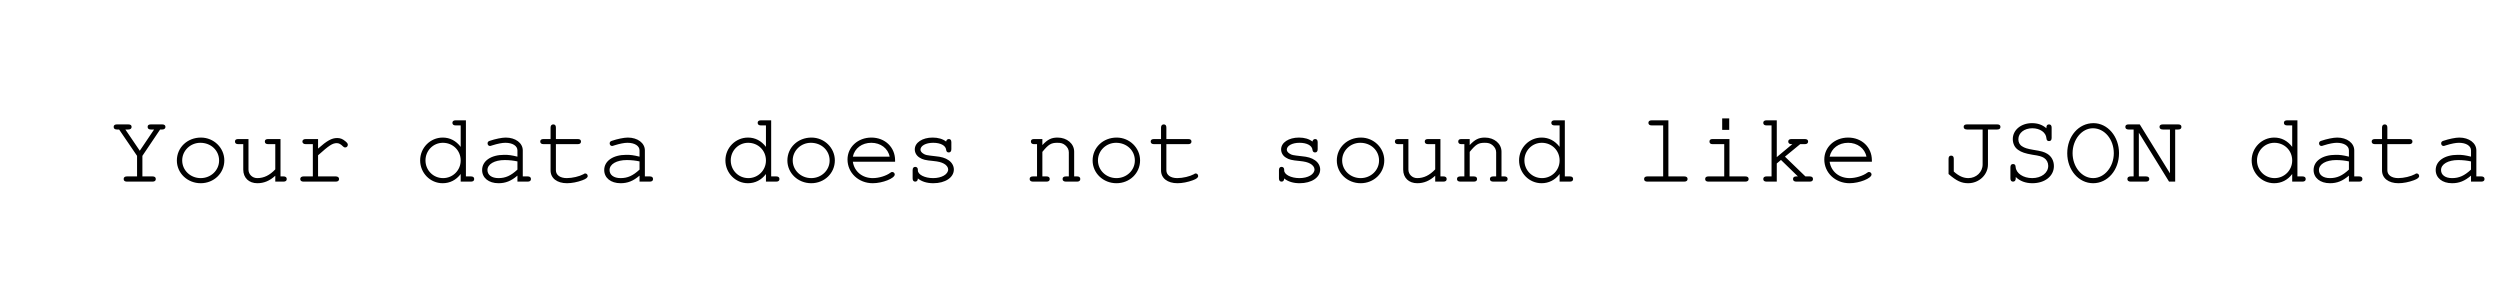
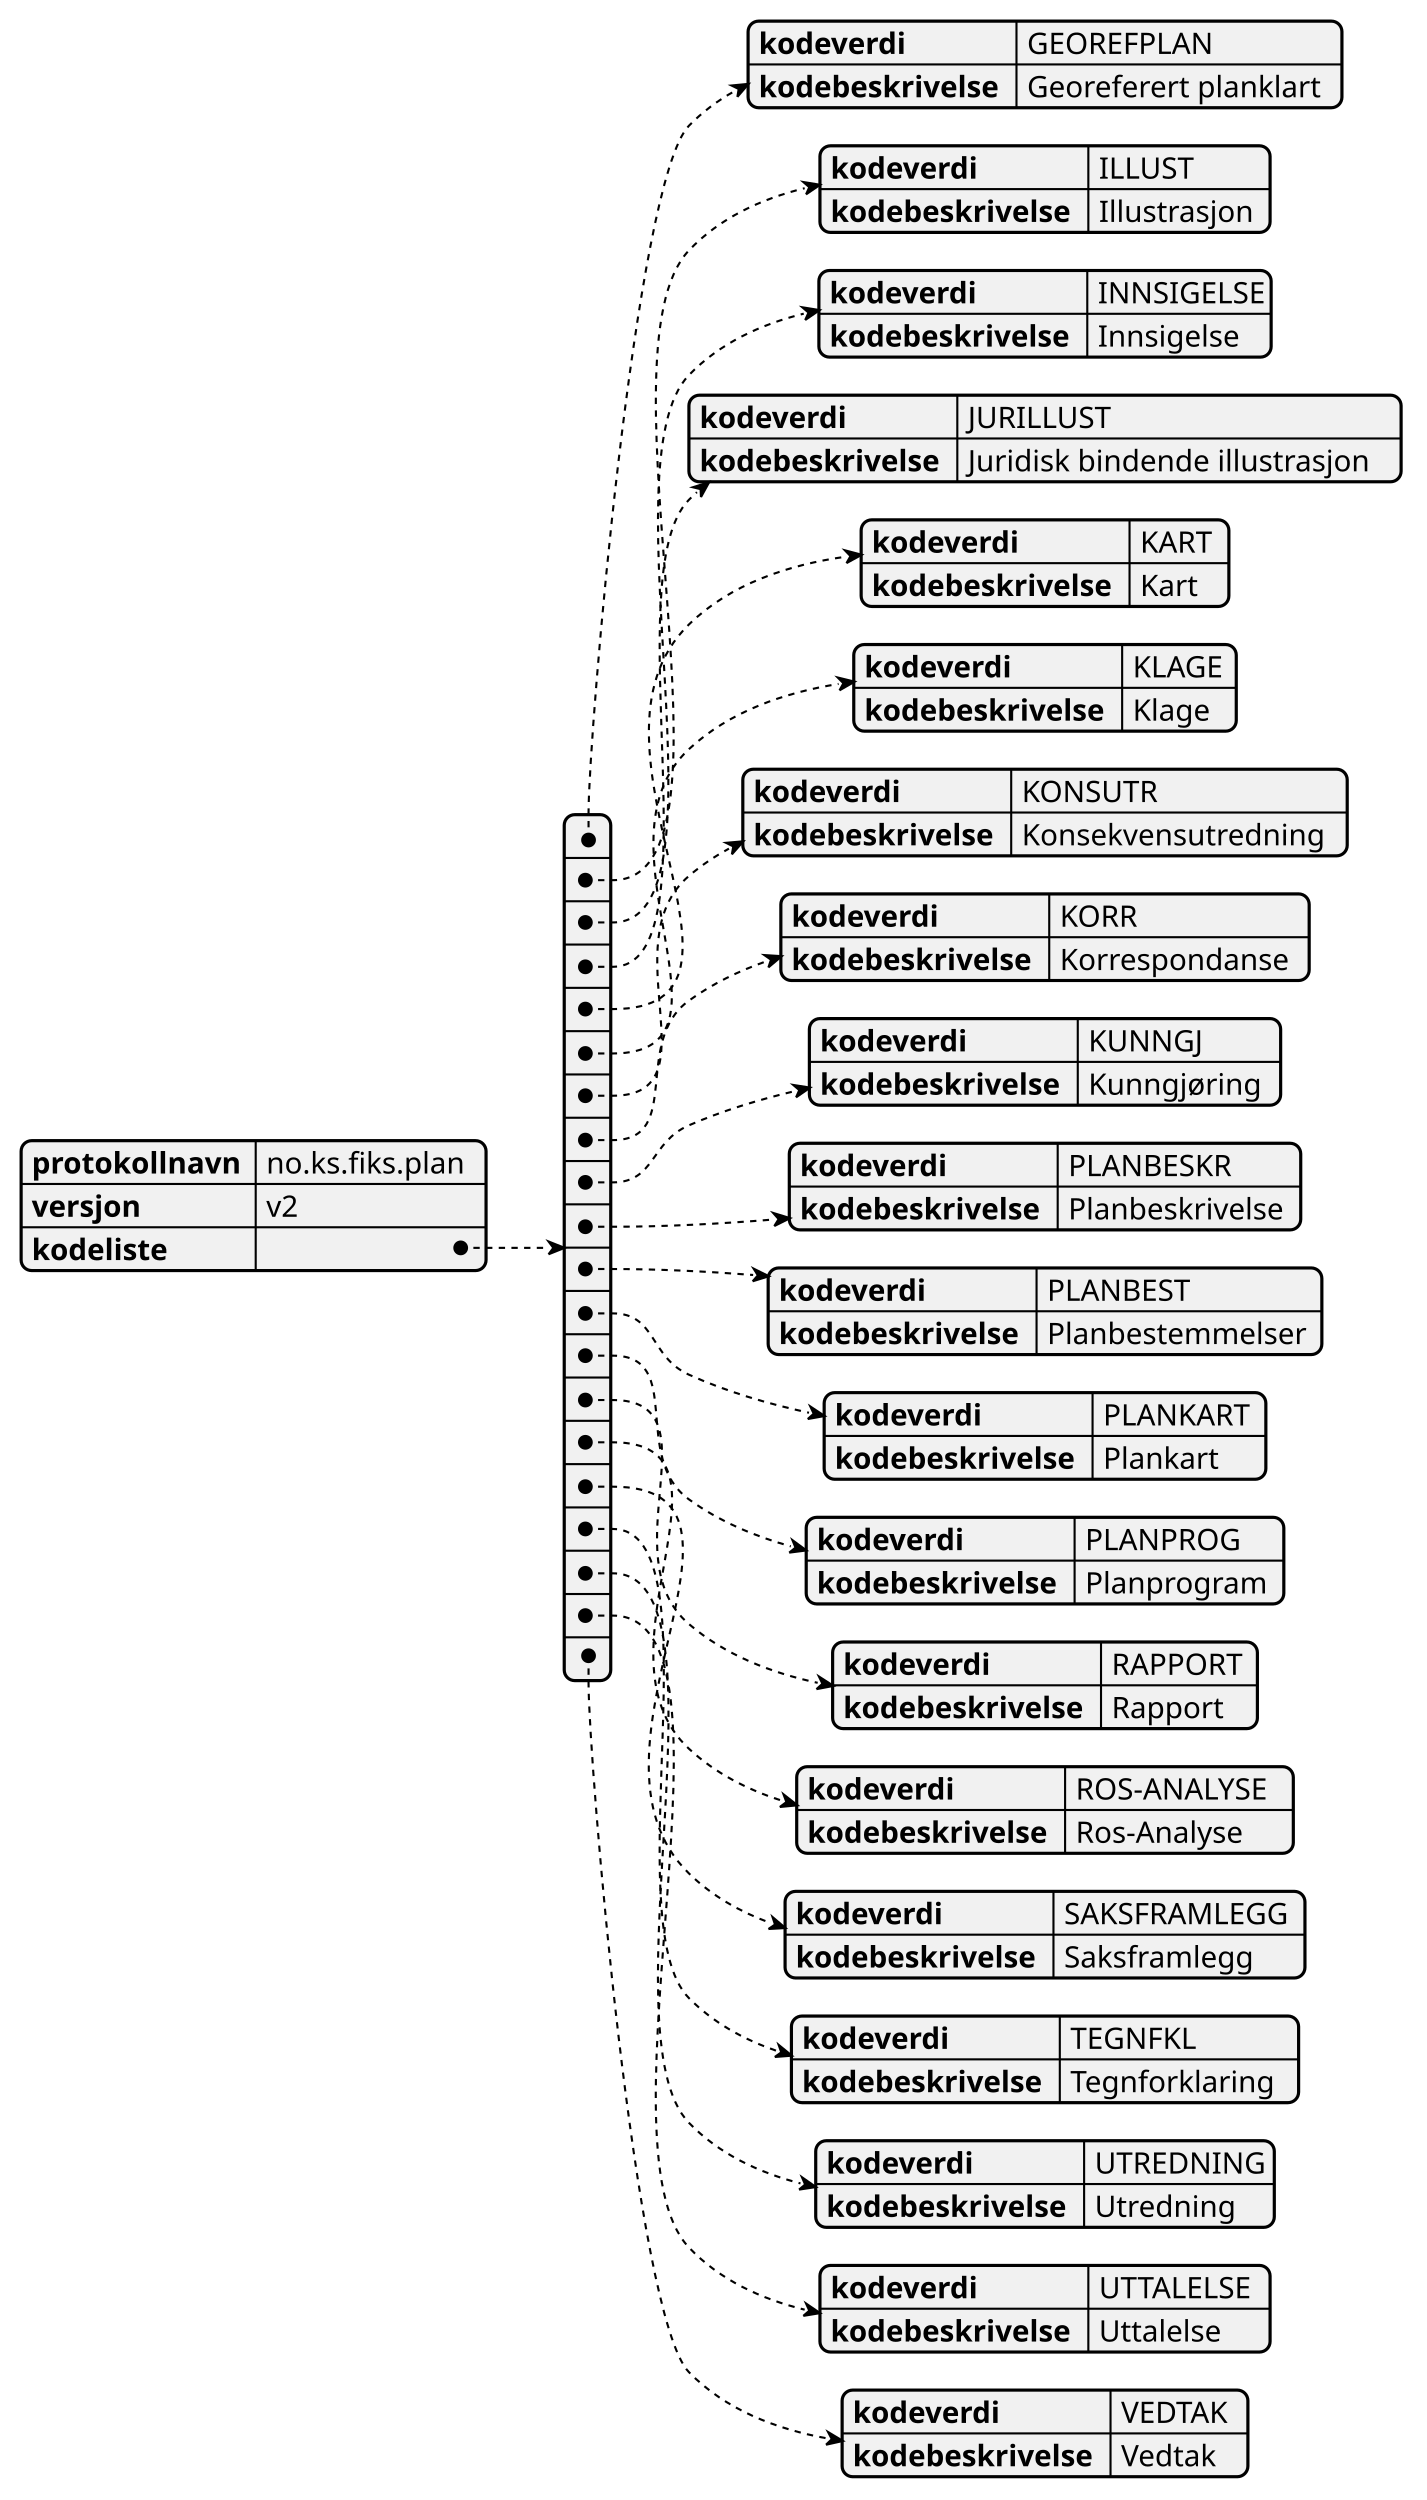
- <svg xmlns="http://www.w3.org/2000/svg" contentStyleType="text/css" height="42px" preserveAspectRatio="none" style="width:344px;height:42px;background:#FFFFFF;" version="1.1" viewBox="0 0 344 42" width="344px" zoomAndPan="magnify">
+ <svg xmlns="http://www.w3.org/2000/svg" contentStyleType="text/css" height="1183px" preserveAspectRatio="none" style="width:675px;height:1183px;background:#FFFFFF;" version="1.1" viewBox="0 0 675 1183" width="675px" zoomAndPan="magnify">
  <defs />
  <g>
-     <text fill="#000000" font-family="Courier" font-size="14" lengthAdjust="spacing" textLength="312" x="15" y="24.995">Your data does not sound like JSON data</text>
+     <rect fill="#F1F1F1" height="61.465" rx="5" ry="5" style="stroke:#F1F1F1;stroke-width:1.5;" width="220" x="10" y="539.768" />
+     <text fill="#000000" font-family="sans-serif" font-size="14" font-weight="bold" lengthAdjust="spacing" textLength="101" x="15" y="555.303">protokollnavn</text>
+     <text fill="#000000" font-family="sans-serif" font-size="14" lengthAdjust="spacing" textLength="99" x="126" y="555.303">no.ks.fiks.plan</text>
+     <line style="stroke:#000000;stroke-width:1.0;" x1="121" x2="121" y1="539.768" y2="560.256" />
+     <line style="stroke:#000000;stroke-width:1.0;" x1="10" x2="230" y1="560.256" y2="560.256" />
+     <text fill="#000000" font-family="sans-serif" font-size="14" font-weight="bold" lengthAdjust="spacing" textLength="53" x="15" y="575.791">versjon</text>
+     <text fill="#000000" font-family="sans-serif" font-size="14" lengthAdjust="spacing" textLength="16" x="126" y="575.791">v2</text>
+     <line style="stroke:#000000;stroke-width:1.0;" x1="121" x2="121" y1="560.256" y2="580.744" />
+     <line style="stroke:#000000;stroke-width:1.0;" x1="10" x2="230" y1="580.744" y2="580.744" />
+     <text fill="#000000" font-family="sans-serif" font-size="14" font-weight="bold" lengthAdjust="spacing" textLength="67" x="15" y="596.279">kodeliste</text>
+     <text fill="#000000" font-family="sans-serif" font-size="14" lengthAdjust="spacing" textLength="12" x="126" y="596.279">   </text>
+     <line style="stroke:#000000;stroke-width:1.0;" x1="121" x2="121" y1="580.744" y2="601.232" />
+     <rect fill="none" height="61.465" rx="5" ry="5" style="stroke:#000000;stroke-width:1.5;" width="220" x="10" y="539.768" />
+     <rect fill="#F1F1F1" height="409.766" rx="5" ry="5" style="stroke:#F1F1F1;stroke-width:1.5;" width="22" x="267" y="385.5" />
+     <text fill="#000000" font-family="sans-serif" font-size="14" lengthAdjust="spacing" textLength="12" x="272" y="401.035">   </text>
+     <line style="stroke:#000000;stroke-width:1.0;" x1="267" x2="289" y1="405.988" y2="405.988" />
+     <text fill="#000000" font-family="sans-serif" font-size="14" lengthAdjust="spacing" textLength="12" x="272" y="421.523">   </text>
+     <line style="stroke:#000000;stroke-width:1.0;" x1="267" x2="289" y1="426.477" y2="426.477" />
+     <text fill="#000000" font-family="sans-serif" font-size="14" lengthAdjust="spacing" textLength="12" x="272" y="442.012">   </text>
+     <line style="stroke:#000000;stroke-width:1.0;" x1="267" x2="289" y1="446.965" y2="446.965" />
+     <text fill="#000000" font-family="sans-serif" font-size="14" lengthAdjust="spacing" textLength="12" x="272" y="462.5">   </text>
+     <line style="stroke:#000000;stroke-width:1.0;" x1="267" x2="289" y1="467.453" y2="467.453" />
+     <text fill="#000000" font-family="sans-serif" font-size="14" lengthAdjust="spacing" textLength="12" x="272" y="482.988">   </text>
+     <line style="stroke:#000000;stroke-width:1.0;" x1="267" x2="289" y1="487.941" y2="487.941" />
+     <text fill="#000000" font-family="sans-serif" font-size="14" lengthAdjust="spacing" textLength="12" x="272" y="503.477">   </text>
+     <line style="stroke:#000000;stroke-width:1.0;" x1="267" x2="289" y1="508.43" y2="508.43" />
+     <text fill="#000000" font-family="sans-serif" font-size="14" lengthAdjust="spacing" textLength="12" x="272" y="523.965">   </text>
+     <line style="stroke:#000000;stroke-width:1.0;" x1="267" x2="289" y1="528.918" y2="528.918" />
+     <text fill="#000000" font-family="sans-serif" font-size="14" lengthAdjust="spacing" textLength="12" x="272" y="544.453">   </text>
+     <line style="stroke:#000000;stroke-width:1.0;" x1="267" x2="289" y1="549.406" y2="549.406" />
+     <text fill="#000000" font-family="sans-serif" font-size="14" lengthAdjust="spacing" textLength="12" x="272" y="564.941">   </text>
+     <line style="stroke:#000000;stroke-width:1.0;" x1="267" x2="289" y1="569.894" y2="569.894" />
+     <text fill="#000000" font-family="sans-serif" font-size="14" lengthAdjust="spacing" textLength="12" x="272" y="585.43">   </text>
+     <line style="stroke:#000000;stroke-width:1.0;" x1="267" x2="289" y1="590.383" y2="590.383" />
+     <text fill="#000000" font-family="sans-serif" font-size="14" lengthAdjust="spacing" textLength="12" x="272" y="605.918">   </text>
+     <line style="stroke:#000000;stroke-width:1.0;" x1="267" x2="289" y1="610.871" y2="610.871" />
+     <text fill="#000000" font-family="sans-serif" font-size="14" lengthAdjust="spacing" textLength="12" x="272" y="626.406">   </text>
+     <line style="stroke:#000000;stroke-width:1.0;" x1="267" x2="289" y1="631.359" y2="631.359" />
+     <text fill="#000000" font-family="sans-serif" font-size="14" lengthAdjust="spacing" textLength="12" x="272" y="646.894">   </text>
+     <line style="stroke:#000000;stroke-width:1.0;" x1="267" x2="289" y1="651.848" y2="651.848" />
+     <text fill="#000000" font-family="sans-serif" font-size="14" lengthAdjust="spacing" textLength="12" x="272" y="667.383">   </text>
+     <line style="stroke:#000000;stroke-width:1.0;" x1="267" x2="289" y1="672.336" y2="672.336" />
+     <text fill="#000000" font-family="sans-serif" font-size="14" lengthAdjust="spacing" textLength="12" x="272" y="687.871">   </text>
+     <line style="stroke:#000000;stroke-width:1.0;" x1="267" x2="289" y1="692.824" y2="692.824" />
+     <text fill="#000000" font-family="sans-serif" font-size="14" lengthAdjust="spacing" textLength="12" x="272" y="708.359">   </text>
+     <line style="stroke:#000000;stroke-width:1.0;" x1="267" x2="289" y1="713.312" y2="713.312" />
+     <text fill="#000000" font-family="sans-serif" font-size="14" lengthAdjust="spacing" textLength="12" x="272" y="728.848">   </text>
+     <line style="stroke:#000000;stroke-width:1.0;" x1="267" x2="289" y1="733.801" y2="733.801" />
+     <text fill="#000000" font-family="sans-serif" font-size="14" lengthAdjust="spacing" textLength="12" x="272" y="749.336">   </text>
+     <line style="stroke:#000000;stroke-width:1.0;" x1="267" x2="289" y1="754.289" y2="754.289" />
+     <text fill="#000000" font-family="sans-serif" font-size="14" lengthAdjust="spacing" textLength="12" x="272" y="769.824">   </text>
+     <line style="stroke:#000000;stroke-width:1.0;" x1="267" x2="289" y1="774.777" y2="774.777" />
+     <text fill="#000000" font-family="sans-serif" font-size="14" lengthAdjust="spacing" textLength="12" x="272" y="790.312">   </text>
+     <rect fill="none" height="409.766" rx="5" ry="5" style="stroke:#000000;stroke-width:1.5;" width="22" x="267" y="385.5" />
+     <rect fill="#F1F1F1" height="40.977" rx="5" ry="5" style="stroke:#F1F1F1;stroke-width:1.5;" width="281" x="354" y="10" />
+     <text fill="#000000" font-family="sans-serif" font-size="14" font-weight="bold" lengthAdjust="spacing" textLength="71" x="359" y="25.535">kodeverdi</text>
+     <text fill="#000000" font-family="sans-serif" font-size="14" lengthAdjust="spacing" textLength="89" x="486" y="25.535">GEOREFPLAN</text>
+     <line style="stroke:#000000;stroke-width:1.0;" x1="481" x2="481" y1="10" y2="30.488" />
+     <line style="stroke:#000000;stroke-width:1.0;" x1="354" x2="635" y1="30.488" y2="30.488" />
+     <text fill="#000000" font-family="sans-serif" font-size="14" font-weight="bold" lengthAdjust="spacing" textLength="117" x="359" y="46.023">kodebeskrivelse</text>
+     <text fill="#000000" font-family="sans-serif" font-size="14" lengthAdjust="spacing" textLength="144" x="486" y="46.023">Georeferert planklart</text>
+     <line style="stroke:#000000;stroke-width:1.0;" x1="481" x2="481" y1="30.488" y2="50.977" />
+     <rect fill="none" height="40.977" rx="5" ry="5" style="stroke:#000000;stroke-width:1.5;" width="281" x="354" y="10" />
+     <rect fill="#F1F1F1" height="40.977" rx="5" ry="5" style="stroke:#F1F1F1;stroke-width:1.5;" width="213" x="388" y="69" />
+     <text fill="#000000" font-family="sans-serif" font-size="14" font-weight="bold" lengthAdjust="spacing" textLength="71" x="393" y="84.535">kodeverdi</text>
+     <text fill="#000000" font-family="sans-serif" font-size="14" lengthAdjust="spacing" textLength="45" x="520" y="84.535">ILLUST</text>
+     <line style="stroke:#000000;stroke-width:1.0;" x1="515" x2="515" y1="69" y2="89.488" />
+     <line style="stroke:#000000;stroke-width:1.0;" x1="388" x2="601" y1="89.488" y2="89.488" />
+     <text fill="#000000" font-family="sans-serif" font-size="14" font-weight="bold" lengthAdjust="spacing" textLength="117" x="393" y="105.023">kodebeskrivelse</text>
+     <text fill="#000000" font-family="sans-serif" font-size="14" lengthAdjust="spacing" textLength="76" x="520" y="105.023">Illustrasjon</text>
+     <line style="stroke:#000000;stroke-width:1.0;" x1="515" x2="515" y1="89.488" y2="109.977" />
+     <rect fill="none" height="40.977" rx="5" ry="5" style="stroke:#000000;stroke-width:1.5;" width="213" x="388" y="69" />
+     <rect fill="#F1F1F1" height="40.977" rx="5" ry="5" style="stroke:#F1F1F1;stroke-width:1.5;" width="214" x="387.5" y="128" />
+     <text fill="#000000" font-family="sans-serif" font-size="14" font-weight="bold" lengthAdjust="spacing" textLength="71" x="392.5" y="143.535">kodeverdi</text>
+     <text fill="#000000" font-family="sans-serif" font-size="14" lengthAdjust="spacing" textLength="77" x="519.5" y="143.535">INNSIGELSE</text>
+     <line style="stroke:#000000;stroke-width:1.0;" x1="514.5" x2="514.5" y1="128" y2="148.488" />
+     <line style="stroke:#000000;stroke-width:1.0;" x1="387.5" x2="601.5" y1="148.488" y2="148.488" />
+     <text fill="#000000" font-family="sans-serif" font-size="14" font-weight="bold" lengthAdjust="spacing" textLength="117" x="392.5" y="164.023">kodebeskrivelse</text>
+     <text fill="#000000" font-family="sans-serif" font-size="14" lengthAdjust="spacing" textLength="69" x="519.5" y="164.023">Innsigelse</text>
+     <line style="stroke:#000000;stroke-width:1.0;" x1="514.5" x2="514.5" y1="148.488" y2="168.977" />
+     <rect fill="none" height="40.977" rx="5" ry="5" style="stroke:#000000;stroke-width:1.5;" width="214" x="387.5" y="128" />
+     <rect fill="#F1F1F1" height="40.977" rx="5" ry="5" style="stroke:#F1F1F1;stroke-width:1.5;" width="337" x="326" y="187" />
+     <text fill="#000000" font-family="sans-serif" font-size="14" font-weight="bold" lengthAdjust="spacing" textLength="71" x="331" y="202.535">kodeverdi</text>
+     <text fill="#000000" font-family="sans-serif" font-size="14" lengthAdjust="spacing" textLength="68" x="458" y="202.535">JURILLUST</text>
+     <line style="stroke:#000000;stroke-width:1.0;" x1="453" x2="453" y1="187" y2="207.488" />
+     <line style="stroke:#000000;stroke-width:1.0;" x1="326" x2="663" y1="207.488" y2="207.488" />
+     <text fill="#000000" font-family="sans-serif" font-size="14" font-weight="bold" lengthAdjust="spacing" textLength="117" x="331" y="223.023">kodebeskrivelse</text>
+     <text fill="#000000" font-family="sans-serif" font-size="14" lengthAdjust="spacing" textLength="200" x="458" y="223.023">Juridisk bindende illustrasjon</text>
+     <line style="stroke:#000000;stroke-width:1.0;" x1="453" x2="453" y1="207.488" y2="227.977" />
+     <rect fill="none" height="40.977" rx="5" ry="5" style="stroke:#000000;stroke-width:1.5;" width="337" x="326" y="187" />
+     <rect fill="#F1F1F1" height="40.977" rx="5" ry="5" style="stroke:#F1F1F1;stroke-width:1.5;" width="174" x="407.5" y="246" />
+     <text fill="#000000" font-family="sans-serif" font-size="14" font-weight="bold" lengthAdjust="spacing" textLength="71" x="412.5" y="261.535">kodeverdi</text>
+     <text fill="#000000" font-family="sans-serif" font-size="14" lengthAdjust="spacing" textLength="37" x="539.5" y="261.535">KART</text>
+     <line style="stroke:#000000;stroke-width:1.0;" x1="534.5" x2="534.5" y1="246" y2="266.488" />
+     <line style="stroke:#000000;stroke-width:1.0;" x1="407.5" x2="581.5" y1="266.488" y2="266.488" />
+     <text fill="#000000" font-family="sans-serif" font-size="14" font-weight="bold" lengthAdjust="spacing" textLength="117" x="412.5" y="282.023">kodebeskrivelse</text>
+     <text fill="#000000" font-family="sans-serif" font-size="14" lengthAdjust="spacing" textLength="28" x="539.5" y="282.023">Kart</text>
+     <line style="stroke:#000000;stroke-width:1.0;" x1="534.5" x2="534.5" y1="266.488" y2="286.977" />
+     <rect fill="none" height="40.977" rx="5" ry="5" style="stroke:#000000;stroke-width:1.5;" width="174" x="407.5" y="246" />
+     <rect fill="#F1F1F1" height="40.977" rx="5" ry="5" style="stroke:#F1F1F1;stroke-width:1.5;" width="181" x="404" y="305" />
+     <text fill="#000000" font-family="sans-serif" font-size="14" font-weight="bold" lengthAdjust="spacing" textLength="71" x="409" y="320.535">kodeverdi</text>
+     <text fill="#000000" font-family="sans-serif" font-size="14" lengthAdjust="spacing" textLength="44" x="536" y="320.535">KLAGE</text>
+     <line style="stroke:#000000;stroke-width:1.0;" x1="531" x2="531" y1="305" y2="325.488" />
+     <line style="stroke:#000000;stroke-width:1.0;" x1="404" x2="585" y1="325.488" y2="325.488" />
+     <text fill="#000000" font-family="sans-serif" font-size="14" font-weight="bold" lengthAdjust="spacing" textLength="117" x="409" y="341.023">kodebeskrivelse</text>
+     <text fill="#000000" font-family="sans-serif" font-size="14" lengthAdjust="spacing" textLength="38" x="536" y="341.023">Klage</text>
+     <line style="stroke:#000000;stroke-width:1.0;" x1="531" x2="531" y1="325.488" y2="345.977" />
+     <rect fill="none" height="40.977" rx="5" ry="5" style="stroke:#000000;stroke-width:1.5;" width="181" x="404" y="305" />
+     <rect fill="#F1F1F1" height="40.977" rx="5" ry="5" style="stroke:#F1F1F1;stroke-width:1.5;" width="286" x="351.5" y="364" />
+     <text fill="#000000" font-family="sans-serif" font-size="14" font-weight="bold" lengthAdjust="spacing" textLength="71" x="356.5" y="379.535">kodeverdi</text>
+     <text fill="#000000" font-family="sans-serif" font-size="14" lengthAdjust="spacing" textLength="66" x="483.5" y="379.535">KONSUTR</text>
+     <line style="stroke:#000000;stroke-width:1.0;" x1="478.5" x2="478.5" y1="364" y2="384.488" />
+     <line style="stroke:#000000;stroke-width:1.0;" x1="351.5" x2="637.5" y1="384.488" y2="384.488" />
+     <text fill="#000000" font-family="sans-serif" font-size="14" font-weight="bold" lengthAdjust="spacing" textLength="117" x="356.5" y="400.023">kodebeskrivelse</text>
+     <text fill="#000000" font-family="sans-serif" font-size="14" lengthAdjust="spacing" textLength="149" x="483.5" y="400.023">Konsekvensutredning</text>
+     <line style="stroke:#000000;stroke-width:1.0;" x1="478.5" x2="478.5" y1="384.488" y2="404.977" />
+     <rect fill="none" height="40.977" rx="5" ry="5" style="stroke:#000000;stroke-width:1.5;" width="286" x="351.5" y="364" />
+     <rect fill="#F1F1F1" height="40.977" rx="5" ry="5" style="stroke:#F1F1F1;stroke-width:1.5;" width="250" x="369.5" y="423" />
+     <text fill="#000000" font-family="sans-serif" font-size="14" font-weight="bold" lengthAdjust="spacing" textLength="71" x="374.5" y="438.535">kodeverdi</text>
+     <text fill="#000000" font-family="sans-serif" font-size="14" lengthAdjust="spacing" textLength="38" x="501.5" y="438.535">KORR</text>
+     <line style="stroke:#000000;stroke-width:1.0;" x1="496.5" x2="496.5" y1="423" y2="443.488" />
+     <line style="stroke:#000000;stroke-width:1.0;" x1="369.5" x2="619.5" y1="443.488" y2="443.488" />
+     <text fill="#000000" font-family="sans-serif" font-size="14" font-weight="bold" lengthAdjust="spacing" textLength="117" x="374.5" y="459.023">kodebeskrivelse</text>
+     <text fill="#000000" font-family="sans-serif" font-size="14" lengthAdjust="spacing" textLength="113" x="501.5" y="459.023">Korrespondanse</text>
+     <line style="stroke:#000000;stroke-width:1.0;" x1="496.5" x2="496.5" y1="443.488" y2="463.977" />
+     <rect fill="none" height="40.977" rx="5" ry="5" style="stroke:#000000;stroke-width:1.5;" width="250" x="369.5" y="423" />
+     <rect fill="#F1F1F1" height="40.977" rx="5" ry="5" style="stroke:#F1F1F1;stroke-width:1.5;" width="223" x="383" y="482" />
+     <text fill="#000000" font-family="sans-serif" font-size="14" font-weight="bold" lengthAdjust="spacing" textLength="71" x="388" y="497.535">kodeverdi</text>
+     <text fill="#000000" font-family="sans-serif" font-size="14" lengthAdjust="spacing" textLength="53" x="515" y="497.535">KUNNGJ</text>
+     <line style="stroke:#000000;stroke-width:1.0;" x1="510" x2="510" y1="482" y2="502.488" />
+     <line style="stroke:#000000;stroke-width:1.0;" x1="383" x2="606" y1="502.488" y2="502.488" />
+     <text fill="#000000" font-family="sans-serif" font-size="14" font-weight="bold" lengthAdjust="spacing" textLength="117" x="388" y="518.023">kodebeskrivelse</text>
+     <text fill="#000000" font-family="sans-serif" font-size="14" lengthAdjust="spacing" textLength="86" x="515" y="518.023">Kunngjøring</text>
+     <line style="stroke:#000000;stroke-width:1.0;" x1="510" x2="510" y1="502.488" y2="522.977" />
+     <rect fill="none" height="40.977" rx="5" ry="5" style="stroke:#000000;stroke-width:1.5;" width="223" x="383" y="482" />
+     <rect fill="#F1F1F1" height="40.977" rx="5" ry="5" style="stroke:#F1F1F1;stroke-width:1.5;" width="242" x="373.5" y="541" />
+     <text fill="#000000" font-family="sans-serif" font-size="14" font-weight="bold" lengthAdjust="spacing" textLength="71" x="378.5" y="556.535">kodeverdi</text>
+     <text fill="#000000" font-family="sans-serif" font-size="14" lengthAdjust="spacing" textLength="77" x="505.5" y="556.535">PLANBESKR</text>
+     <line style="stroke:#000000;stroke-width:1.0;" x1="500.5" x2="500.5" y1="541" y2="561.488" />
+     <line style="stroke:#000000;stroke-width:1.0;" x1="373.5" x2="615.5" y1="561.488" y2="561.488" />
+     <text fill="#000000" font-family="sans-serif" font-size="14" font-weight="bold" lengthAdjust="spacing" textLength="117" x="378.5" y="577.023">kodebeskrivelse</text>
+     <text fill="#000000" font-family="sans-serif" font-size="14" lengthAdjust="spacing" textLength="105" x="505.5" y="577.023">Planbeskrivelse</text>
+     <line style="stroke:#000000;stroke-width:1.0;" x1="500.5" x2="500.5" y1="561.488" y2="581.977" />
+     <rect fill="none" height="40.977" rx="5" ry="5" style="stroke:#000000;stroke-width:1.5;" width="242" x="373.5" y="541" />
+     <rect fill="#F1F1F1" height="40.977" rx="5" ry="5" style="stroke:#F1F1F1;stroke-width:1.5;" width="262" x="363.5" y="600" />
+     <text fill="#000000" font-family="sans-serif" font-size="14" font-weight="bold" lengthAdjust="spacing" textLength="71" x="368.5" y="615.535">kodeverdi</text>
+     <text fill="#000000" font-family="sans-serif" font-size="14" lengthAdjust="spacing" textLength="68" x="495.5" y="615.535">PLANBEST</text>
+     <line style="stroke:#000000;stroke-width:1.0;" x1="490.5" x2="490.5" y1="600" y2="620.488" />
+     <line style="stroke:#000000;stroke-width:1.0;" x1="363.5" x2="625.5" y1="620.488" y2="620.488" />
+     <text fill="#000000" font-family="sans-serif" font-size="14" font-weight="bold" lengthAdjust="spacing" textLength="117" x="368.5" y="636.023">kodebeskrivelse</text>
+     <text fill="#000000" font-family="sans-serif" font-size="14" lengthAdjust="spacing" textLength="125" x="495.5" y="636.023">Planbestemmelser</text>
+     <line style="stroke:#000000;stroke-width:1.0;" x1="490.5" x2="490.5" y1="620.488" y2="640.977" />
+     <rect fill="none" height="40.977" rx="5" ry="5" style="stroke:#000000;stroke-width:1.5;" width="262" x="363.5" y="600" />
+     <rect fill="#F1F1F1" height="40.977" rx="5" ry="5" style="stroke:#F1F1F1;stroke-width:1.5;" width="209" x="390" y="659" />
+     <text fill="#000000" font-family="sans-serif" font-size="14" font-weight="bold" lengthAdjust="spacing" textLength="71" x="395" y="674.535">kodeverdi</text>
+     <text fill="#000000" font-family="sans-serif" font-size="14" lengthAdjust="spacing" textLength="72" x="522" y="674.535">PLANKART</text>
+     <line style="stroke:#000000;stroke-width:1.0;" x1="517" x2="517" y1="659" y2="679.488" />
+     <line style="stroke:#000000;stroke-width:1.0;" x1="390" x2="599" y1="679.488" y2="679.488" />
+     <text fill="#000000" font-family="sans-serif" font-size="14" font-weight="bold" lengthAdjust="spacing" textLength="117" x="395" y="695.023">kodebeskrivelse</text>
+     <text fill="#000000" font-family="sans-serif" font-size="14" lengthAdjust="spacing" textLength="56" x="522" y="695.023">Plankart</text>
+     <line style="stroke:#000000;stroke-width:1.0;" x1="517" x2="517" y1="679.488" y2="699.977" />
+     <rect fill="none" height="40.977" rx="5" ry="5" style="stroke:#000000;stroke-width:1.5;" width="209" x="390" y="659" />
+     <rect fill="#F1F1F1" height="40.977" rx="5" ry="5" style="stroke:#F1F1F1;stroke-width:1.5;" width="226" x="381.5" y="718" />
+     <text fill="#000000" font-family="sans-serif" font-size="14" font-weight="bold" lengthAdjust="spacing" textLength="71" x="386.5" y="733.535">kodeverdi</text>
+     <text fill="#000000" font-family="sans-serif" font-size="14" lengthAdjust="spacing" textLength="73" x="513.5" y="733.535">PLANPROG</text>
+     <line style="stroke:#000000;stroke-width:1.0;" x1="508.5" x2="508.5" y1="718" y2="738.488" />
+     <line style="stroke:#000000;stroke-width:1.0;" x1="381.5" x2="607.5" y1="738.488" y2="738.488" />
+     <text fill="#000000" font-family="sans-serif" font-size="14" font-weight="bold" lengthAdjust="spacing" textLength="117" x="386.5" y="754.023">kodebeskrivelse</text>
+     <text fill="#000000" font-family="sans-serif" font-size="14" lengthAdjust="spacing" textLength="89" x="513.5" y="754.023">Planprogram</text>
+     <line style="stroke:#000000;stroke-width:1.0;" x1="508.5" x2="508.5" y1="738.488" y2="758.977" />
+     <rect fill="none" height="40.977" rx="5" ry="5" style="stroke:#000000;stroke-width:1.5;" width="226" x="381.5" y="718" />
+     <rect fill="#F1F1F1" height="40.977" rx="5" ry="5" style="stroke:#F1F1F1;stroke-width:1.5;" width="201" x="394" y="777" />
+     <text fill="#000000" font-family="sans-serif" font-size="14" font-weight="bold" lengthAdjust="spacing" textLength="71" x="399" y="792.535">kodeverdi</text>
+     <text fill="#000000" font-family="sans-serif" font-size="14" lengthAdjust="spacing" textLength="64" x="526" y="792.535">RAPPORT</text>
+     <line style="stroke:#000000;stroke-width:1.0;" x1="521" x2="521" y1="777" y2="797.488" />
+     <line style="stroke:#000000;stroke-width:1.0;" x1="394" x2="595" y1="797.488" y2="797.488" />
+     <text fill="#000000" font-family="sans-serif" font-size="14" font-weight="bold" lengthAdjust="spacing" textLength="117" x="399" y="813.023">kodebeskrivelse</text>
+     <text fill="#000000" font-family="sans-serif" font-size="14" lengthAdjust="spacing" textLength="55" x="526" y="813.023">Rapport</text>
+     <line style="stroke:#000000;stroke-width:1.0;" x1="521" x2="521" y1="797.488" y2="817.977" />
+     <rect fill="none" height="40.977" rx="5" ry="5" style="stroke:#000000;stroke-width:1.5;" width="201" x="394" y="777" />
+     <rect fill="#F1F1F1" height="40.977" rx="5" ry="5" style="stroke:#F1F1F1;stroke-width:1.5;" width="235" x="377" y="836" />
+     <text fill="#000000" font-family="sans-serif" font-size="14" font-weight="bold" lengthAdjust="spacing" textLength="71" x="382" y="851.535">kodeverdi</text>
+     <text fill="#000000" font-family="sans-serif" font-size="14" lengthAdjust="spacing" textLength="98" x="509" y="851.535">ROS-ANALYSE</text>
+     <line style="stroke:#000000;stroke-width:1.0;" x1="504" x2="504" y1="836" y2="856.488" />
+     <line style="stroke:#000000;stroke-width:1.0;" x1="377" x2="612" y1="856.488" y2="856.488" />
+     <text fill="#000000" font-family="sans-serif" font-size="14" font-weight="bold" lengthAdjust="spacing" textLength="117" x="382" y="872.023">kodebeskrivelse</text>
+     <text fill="#000000" font-family="sans-serif" font-size="14" lengthAdjust="spacing" textLength="86" x="509" y="872.023">Ros-Analyse</text>
+     <line style="stroke:#000000;stroke-width:1.0;" x1="504" x2="504" y1="856.488" y2="876.977" />
+     <rect fill="none" height="40.977" rx="5" ry="5" style="stroke:#000000;stroke-width:1.5;" width="235" x="377" y="836" />
+     <rect fill="#F1F1F1" height="40.977" rx="5" ry="5" style="stroke:#F1F1F1;stroke-width:1.5;" width="246" x="371.5" y="895" />
+     <text fill="#000000" font-family="sans-serif" font-size="14" font-weight="bold" lengthAdjust="spacing" textLength="71" x="376.5" y="910.535">kodeverdi</text>
+     <text fill="#000000" font-family="sans-serif" font-size="14" lengthAdjust="spacing" textLength="109" x="503.5" y="910.535">SAKSFRAMLEGG</text>
+     <line style="stroke:#000000;stroke-width:1.0;" x1="498.5" x2="498.5" y1="895" y2="915.488" />
+     <line style="stroke:#000000;stroke-width:1.0;" x1="371.5" x2="617.5" y1="915.488" y2="915.488" />
+     <text fill="#000000" font-family="sans-serif" font-size="14" font-weight="bold" lengthAdjust="spacing" textLength="117" x="376.5" y="931.023">kodebeskrivelse</text>
+     <text fill="#000000" font-family="sans-serif" font-size="14" lengthAdjust="spacing" textLength="93" x="503.5" y="931.023">Saksframlegg</text>
+     <line style="stroke:#000000;stroke-width:1.0;" x1="498.5" x2="498.5" y1="915.488" y2="935.977" />
+     <rect fill="none" height="40.977" rx="5" ry="5" style="stroke:#000000;stroke-width:1.5;" width="246" x="371.5" y="895" />
+     <rect fill="#F1F1F1" height="40.977" rx="5" ry="5" style="stroke:#F1F1F1;stroke-width:1.5;" width="240" x="374.5" y="954" />
+     <text fill="#000000" font-family="sans-serif" font-size="14" font-weight="bold" lengthAdjust="spacing" textLength="71" x="379.5" y="969.535">kodeverdi</text>
+     <text fill="#000000" font-family="sans-serif" font-size="14" lengthAdjust="spacing" textLength="61" x="506.5" y="969.535">TEGNFKL</text>
+     <line style="stroke:#000000;stroke-width:1.0;" x1="501.5" x2="501.5" y1="954" y2="974.488" />
+     <line style="stroke:#000000;stroke-width:1.0;" x1="374.5" x2="614.5" y1="974.488" y2="974.488" />
+     <text fill="#000000" font-family="sans-serif" font-size="14" font-weight="bold" lengthAdjust="spacing" textLength="117" x="379.5" y="990.023">kodebeskrivelse</text>
+     <text fill="#000000" font-family="sans-serif" font-size="14" lengthAdjust="spacing" textLength="103" x="506.5" y="990.023">Tegnforklaring</text>
+     <line style="stroke:#000000;stroke-width:1.0;" x1="501.5" x2="501.5" y1="974.488" y2="994.977" />
+     <rect fill="none" height="40.977" rx="5" ry="5" style="stroke:#000000;stroke-width:1.5;" width="240" x="374.5" y="954" />
+     <rect fill="#F1F1F1" height="40.977" rx="5" ry="5" style="stroke:#F1F1F1;stroke-width:1.5;" width="217" x="386" y="1013" />
+     <text fill="#000000" font-family="sans-serif" font-size="14" font-weight="bold" lengthAdjust="spacing" textLength="71" x="391" y="1028.535">kodeverdi</text>
+     <text fill="#000000" font-family="sans-serif" font-size="14" lengthAdjust="spacing" textLength="80" x="518" y="1028.535">UTREDNING</text>
+     <line style="stroke:#000000;stroke-width:1.0;" x1="513" x2="513" y1="1013" y2="1033.488" />
+     <line style="stroke:#000000;stroke-width:1.0;" x1="386" x2="603" y1="1033.488" y2="1033.488" />
+     <text fill="#000000" font-family="sans-serif" font-size="14" font-weight="bold" lengthAdjust="spacing" textLength="117" x="391" y="1049.023">kodebeskrivelse</text>
+     <text fill="#000000" font-family="sans-serif" font-size="14" lengthAdjust="spacing" textLength="69" x="518" y="1049.023">Utredning</text>
+     <line style="stroke:#000000;stroke-width:1.0;" x1="513" x2="513" y1="1033.488" y2="1053.977" />
+     <rect fill="none" height="40.977" rx="5" ry="5" style="stroke:#000000;stroke-width:1.5;" width="217" x="386" y="1013" />
+     <rect fill="#F1F1F1" height="40.977" rx="5" ry="5" style="stroke:#F1F1F1;stroke-width:1.5;" width="213" x="388" y="1072" />
+     <text fill="#000000" font-family="sans-serif" font-size="14" font-weight="bold" lengthAdjust="spacing" textLength="71" x="393" y="1087.535">kodeverdi</text>
+     <text fill="#000000" font-family="sans-serif" font-size="14" lengthAdjust="spacing" textLength="76" x="520" y="1087.535">UTTALELSE</text>
+     <line style="stroke:#000000;stroke-width:1.0;" x1="515" x2="515" y1="1072" y2="1092.488" />
+     <line style="stroke:#000000;stroke-width:1.0;" x1="388" x2="601" y1="1092.488" y2="1092.488" />
+     <text fill="#000000" font-family="sans-serif" font-size="14" font-weight="bold" lengthAdjust="spacing" textLength="117" x="393" y="1108.023">kodebeskrivelse</text>
+     <text fill="#000000" font-family="sans-serif" font-size="14" lengthAdjust="spacing" textLength="59" x="520" y="1108.023">Uttalelse</text>
+     <line style="stroke:#000000;stroke-width:1.0;" x1="515" x2="515" y1="1092.488" y2="1112.977" />
+     <rect fill="none" height="40.977" rx="5" ry="5" style="stroke:#000000;stroke-width:1.5;" width="213" x="388" y="1072" />
+     <rect fill="#F1F1F1" height="40.977" rx="5" ry="5" style="stroke:#F1F1F1;stroke-width:1.5;" width="192" x="398.5" y="1131" />
+     <text fill="#000000" font-family="sans-serif" font-size="14" font-weight="bold" lengthAdjust="spacing" textLength="71" x="403.5" y="1146.535">kodeverdi</text>
+     <text fill="#000000" font-family="sans-serif" font-size="14" lengthAdjust="spacing" textLength="55" x="530.5" y="1146.535">VEDTAK</text>
+     <line style="stroke:#000000;stroke-width:1.0;" x1="525.5" x2="525.5" y1="1131" y2="1151.488" />
+     <line style="stroke:#000000;stroke-width:1.0;" x1="398.5" x2="590.5" y1="1151.488" y2="1151.488" />
+     <text fill="#000000" font-family="sans-serif" font-size="14" font-weight="bold" lengthAdjust="spacing" textLength="117" x="403.5" y="1167.023">kodebeskrivelse</text>
+     <text fill="#000000" font-family="sans-serif" font-size="14" lengthAdjust="spacing" textLength="47" x="530.5" y="1167.023">Vedtak</text>
+     <line style="stroke:#000000;stroke-width:1.0;" x1="525.5" x2="525.5" y1="1151.488" y2="1171.977" />
+     <rect fill="none" height="40.977" rx="5" ry="5" style="stroke:#000000;stroke-width:1.5;" width="192" x="398.5" y="1131" />
+     <path d="M278.5,397.5 L278.5,384.5 C278.5,348.005 300.529,85.636 326,59.5 C332.375,52.959 339.654,47.573 347.526,43.159 " fill="none" style="stroke:#000000;stroke-width:1.0;stroke-dasharray:3.0,3.0;" />
+     <path d="M348.92,45.858 L349.55,42.114 L346.133,40.461 L354.272,39.676 L348.92,45.858 " fill="#000000" style="stroke:#000000;stroke-width:1.0;" />
+     <ellipse cx="278.5" cy="397.5" fill="#000000" rx="3" ry="3" style="stroke:#000000;stroke-width:1.0;" />
+     <path d="M277,416.5 L290,416.5 C356.704,416.5 280.044,166.847 326,118.5 C340.593,103.148 360.155,94.113 380.768,89.062 " fill="none" style="stroke:#000000;stroke-width:1.0;stroke-dasharray:3.0,3.0;" />
+     <path d="M381.418,91.994 L382.967,88.575 L380.118,86.131 L388.097,87.438 L381.418,91.994 " fill="#000000" style="stroke:#000000;stroke-width:1.0;" />
+     <ellipse cx="277" cy="416.5" fill="#000000" rx="3" ry="3" style="stroke:#000000;stroke-width:1.0;" />
+     <path d="M277,436.5 L290,436.5 C348.109,436.5 285.591,219.258 326,177.5 C340.574,162.44 359.937,153.492 380.326,148.428 " fill="none" style="stroke:#000000;stroke-width:1.0;stroke-dasharray:3.0,3.0;" />
+     <path d="M381.004,151.448 L382.591,147.919 L379.648,145.407 L387.877,146.733 L381.004,151.448 " fill="#000000" style="stroke:#000000;stroke-width:1.0;" />
+     <ellipse cx="277" cy="436.5" fill="#000000" rx="3" ry="3" style="stroke:#000000;stroke-width:1.0;" />
+     <path d="M277,457.5 L290,457.5 C339.758,457.5 290.982,271.851 326,236.5 C327.227,235.261 328.486,234.064 329.776,232.908 " fill="none" style="stroke:#000000;stroke-width:1.0;stroke-dasharray:3.0,3.0;" />
+     <path d="M331.703,235.245 L331.529,231.463 L327.85,230.571 L335.619,228.091 L331.703,235.245 " fill="#000000" style="stroke:#000000;stroke-width:1.0;" />
+     <ellipse cx="277" cy="457.5" fill="#000000" rx="3" ry="3" style="stroke:#000000;stroke-width:1.0;" />
+     <path d="M277,477.5 L290,477.5 C372.456,477.5 266.989,353.091 326,295.5 C345.652,276.32 373.126,267.234 400.17,263.443 " fill="none" style="stroke:#000000;stroke-width:1.0;stroke-dasharray:3.0,3.0;" />
+     <path d="M400.543,266.487 L402.453,263.164 L399.797,260.4 L407.78,262.511 L400.543,266.487 " fill="#000000" style="stroke:#000000;stroke-width:1.0;" />
+     <ellipse cx="277" cy="477.5" fill="#000000" rx="3" ry="3" style="stroke:#000000;stroke-width:1.0;" />
+     <path d="M277,498.5 L290,498.5 C355.97,498.5 277.658,399.389 326,354.5 C345.148,336.719 371.07,327.754 396.816,323.637 " fill="none" style="stroke:#000000;stroke-width:1.0;stroke-dasharray:3.0,3.0;" />
+     <path d="M397.248,326.682 L399.1,323.313 L396.384,320.592 L404.428,322.556 L397.248,326.682 " fill="#000000" style="stroke:#000000;stroke-width:1.0;" />
+     <ellipse cx="277" cy="498.5" fill="#000000" rx="3" ry="3" style="stroke:#000000;stroke-width:1.0;" />
+     <path d="M277,518.5 L290,518.5 C338.913,518.5 288.815,446.277 326,414.5 C331.828,409.52 338.194,405.24 344.93,401.569 " fill="none" style="stroke:#000000;stroke-width:1.0;stroke-dasharray:3.0,3.0;" />
+     <path d="M346.319,404.31 L346.986,400.528 L343.542,398.828 L351.784,398.098 L346.319,404.31 " fill="#000000" style="stroke:#000000;stroke-width:1.0;" />
+     <ellipse cx="277" cy="518.5" fill="#000000" rx="3" ry="3" style="stroke:#000000;stroke-width:1.0;" />
+     <path d="M277,539.5 L290,539.5 C323.413,539.5 298.885,493.025 326,473.5 C337.056,465.539 349.561,459.469 362.637,454.87 " fill="none" style="stroke:#000000;stroke-width:1.0;stroke-dasharray:3.0,3.0;" />
+     <path d="M363.6,457.797 L364.833,454.147 L361.674,451.942 L369.955,452.462 L363.6,457.797 " fill="#000000" style="stroke:#000000;stroke-width:1.0;" />
+     <ellipse cx="277" cy="539.5" fill="#000000" rx="3" ry="3" style="stroke:#000000;stroke-width:1.0;" />
+     <path d="M277,559.5 L290,559.5 C310,559.5 307.658,540.474 326,532.5 C341.691,525.678 358.853,520.407 376.022,516.335 " fill="none" style="stroke:#000000;stroke-width:1.0;stroke-dasharray:3.0,3.0;" />
+     <path d="M376.691,519.277 L378.228,515.833 L375.353,513.393 L383.377,514.662 L376.691,519.277 " fill="#000000" style="stroke:#000000;stroke-width:1.0;" />
+     <ellipse cx="277" cy="559.5" fill="#000000" rx="3" ry="3" style="stroke:#000000;stroke-width:1.0;" />
+     <path d="M277,580.5 L290,580.5 C314.66,580.5 340.925,579.106 366.117,577.074 " fill="none" style="stroke:#000000;stroke-width:1.0;stroke-dasharray:3.0,3.0;" />
+     <path d="M366.377,580.187 L368.451,576.879 L365.856,573.962 L373.897,576.424 L366.377,580.187 " fill="#000000" style="stroke:#000000;stroke-width:1.0;" />
+     <ellipse cx="277" cy="580.5" fill="#000000" rx="3" ry="3" style="stroke:#000000;stroke-width:1.0;" />
+     <path d="M277,600.5 L290,600.5 C311.501,600.5 334.217,601.614 356.376,603.316 " fill="none" style="stroke:#000000;stroke-width:1.0;stroke-dasharray:3.0,3.0;" />
+     <path d="M356.136,606.313 L358.623,603.496 L356.615,600.32 L363.866,603.915 L356.136,606.313 " fill="#000000" style="stroke:#000000;stroke-width:1.0;" />
+     <ellipse cx="277" cy="600.5" fill="#000000" rx="3" ry="3" style="stroke:#000000;stroke-width:1.0;" />
+     <path d="M277,621.5 L290,621.5 C310.546,621.5 307.278,642.038 326,650.5 C343.697,658.5 363.36,664.303 382.817,668.512 " fill="none" style="stroke:#000000;stroke-width:1.0;stroke-dasharray:3.0,3.0;" />
+     <path d="M382.203,671.489 L385.05,668.972 L383.432,665.535 L390.26,670.048 L382.203,671.489 " fill="#000000" style="stroke:#000000;stroke-width:1.0;" />
+     <ellipse cx="277" cy="621.5" fill="#000000" rx="3" ry="3" style="stroke:#000000;stroke-width:1.0;" />
+     <path d="M277,641.5 L290,641.5 C324.196,641.5 298.317,689.425 326,709.5 C340.257,719.838 356.962,726.938 374.207,731.745 " fill="none" style="stroke:#000000;stroke-width:1.0;stroke-dasharray:3.0,3.0;" />
+     <path d="M373.438,734.712 L376.432,732.322 L374.976,728.778 L381.625,733.668 L373.438,734.712 " fill="#000000" style="stroke:#000000;stroke-width:1.0;" />
+     <ellipse cx="277" cy="641.5" fill="#000000" rx="3" ry="3" style="stroke:#000000;stroke-width:1.0;" />
+     <path d="M277,662.5 L290,662.5 C339.754,662.5 288.177,736.176 326,768.5 C343.082,783.098 364.807,791.589 386.919,796.31 " fill="none" style="stroke:#000000;stroke-width:1.0;stroke-dasharray:3.0,3.0;" />
+     <path d="M386.335,799.313 L389.172,796.748 L387.503,793.307 L394.427,797.77 L386.335,799.313 " fill="#000000" style="stroke:#000000;stroke-width:1.0;" />
+     <ellipse cx="277" cy="662.5" fill="#000000" rx="3" ry="3" style="stroke:#000000;stroke-width:1.0;" />
+     <path d="M277,682.5 L290,682.5 C356.401,682.5 277.378,782.278 326,827.5 C338.404,839.037 353.66,846.865 369.871,852.066 " fill="none" style="stroke:#000000;stroke-width:1.0;stroke-dasharray:3.0,3.0;" />
+     <path d="M368.988,855.069 L372.123,852.728 L370.754,849.062 L377.38,854.274 L368.988,855.069 " fill="#000000" style="stroke:#000000;stroke-width:1.0;" />
+     <ellipse cx="277" cy="682.5" fill="#000000" rx="3" ry="3" style="stroke:#000000;stroke-width:1.0;" />
+     <path d="M277,703.5 L290,703.5 C372.892,703.5 266.707,828.573 326,886.5 C336.916,897.165 350.251,904.71 364.587,909.96 " fill="none" style="stroke:#000000;stroke-width:1.0;stroke-dasharray:3.0,3.0;" />
+     <path d="M363.628,912.805 L366.72,910.679 L365.545,907.115 L371.698,912.356 L363.628,912.805 " fill="#000000" style="stroke:#000000;stroke-width:1.0;" />
+     <ellipse cx="277" cy="703.5" fill="#000000" rx="3" ry="3" style="stroke:#000000;stroke-width:1.0;" />
+     <path d="M277,723.5 L290,723.5 C339.978,723.5 290.841,909.981 326,945.5 C337.556,957.174 351.998,965.15 367.531,970.482 " fill="none" style="stroke:#000000;stroke-width:1.0;stroke-dasharray:3.0,3.0;" />
+     <path d="M366.624,973.365 L369.693,971.162 L368.438,967.599 L374.738,972.749 L366.624,973.365 " fill="#000000" style="stroke:#000000;stroke-width:1.0;" />
+     <ellipse cx="277" cy="723.5" fill="#000000" rx="3" ry="3" style="stroke:#000000;stroke-width:1.0;" />
+     <path d="M277,744.5 L290,744.5 C348.329,744.5 285.449,962.573 326,1004.5 C340.203,1019.185 358.96,1028.059 378.783,1033.188 " fill="none" style="stroke:#000000;stroke-width:1.0;stroke-dasharray:3.0,3.0;" />
+     <path d="M378.093,1036.127 L380.986,1033.706 L379.473,1030.251 L386.128,1034.913 L378.093,1036.127 " fill="#000000" style="stroke:#000000;stroke-width:1.0;" />
+     <ellipse cx="277" cy="744.5" fill="#000000" rx="3" ry="3" style="stroke:#000000;stroke-width:1.0;" />
+     <path d="M277,764.5 L290,764.5 C356.924,764.5 279.902,1014.984 326,1063.5 C340.59,1078.855 360.151,1087.892 380.763,1092.942 " fill="none" style="stroke:#000000;stroke-width:1.0;stroke-dasharray:3.0,3.0;" />
+     <path d="M380.114,1095.874 L382.962,1093.429 L381.413,1090.011 L388.092,1094.566 L380.114,1095.874 " fill="#000000" style="stroke:#000000;stroke-width:1.0;" />
+     <ellipse cx="277" cy="764.5" fill="#000000" rx="3" ry="3" style="stroke:#000000;stroke-width:1.0;" />
+     <path d="M278.5,783.5 L278.5,796.5 C278.5,833.105 300.459,1096.279 326,1122.5 C343.219,1140.177 367.042,1149.416 391.341,1153.838 " fill="none" style="stroke:#000000;stroke-width:1.0;stroke-dasharray:3.0,3.0;" />
+     <path d="M390.852,1156.858 L393.605,1154.204 L391.829,1150.818 L398.89,1155.06 L390.852,1156.858 " fill="#000000" style="stroke:#000000;stroke-width:1.0;" />
+     <ellipse cx="278.5" cy="783.5" fill="#000000" rx="3" ry="3" style="stroke:#000000;stroke-width:1.0;" />
+     <path d="M218,590.5 L231,590.5 C240.421,590.5 250.916,590.5 259.548,590.5 " fill="none" style="stroke:#000000;stroke-width:1.0;stroke-dasharray:3.0,3.0;" />
+     <path d="M259.548,593.544 L261.831,590.5 L259.548,587.456 L267.158,590.5 L259.548,593.544 " fill="#000000" style="stroke:#000000;stroke-width:1.0;" />
+     <ellipse cx="218" cy="590.5" fill="#000000" rx="3" ry="3" style="stroke:#000000;stroke-width:1.0;" />
  </g>
</svg>
